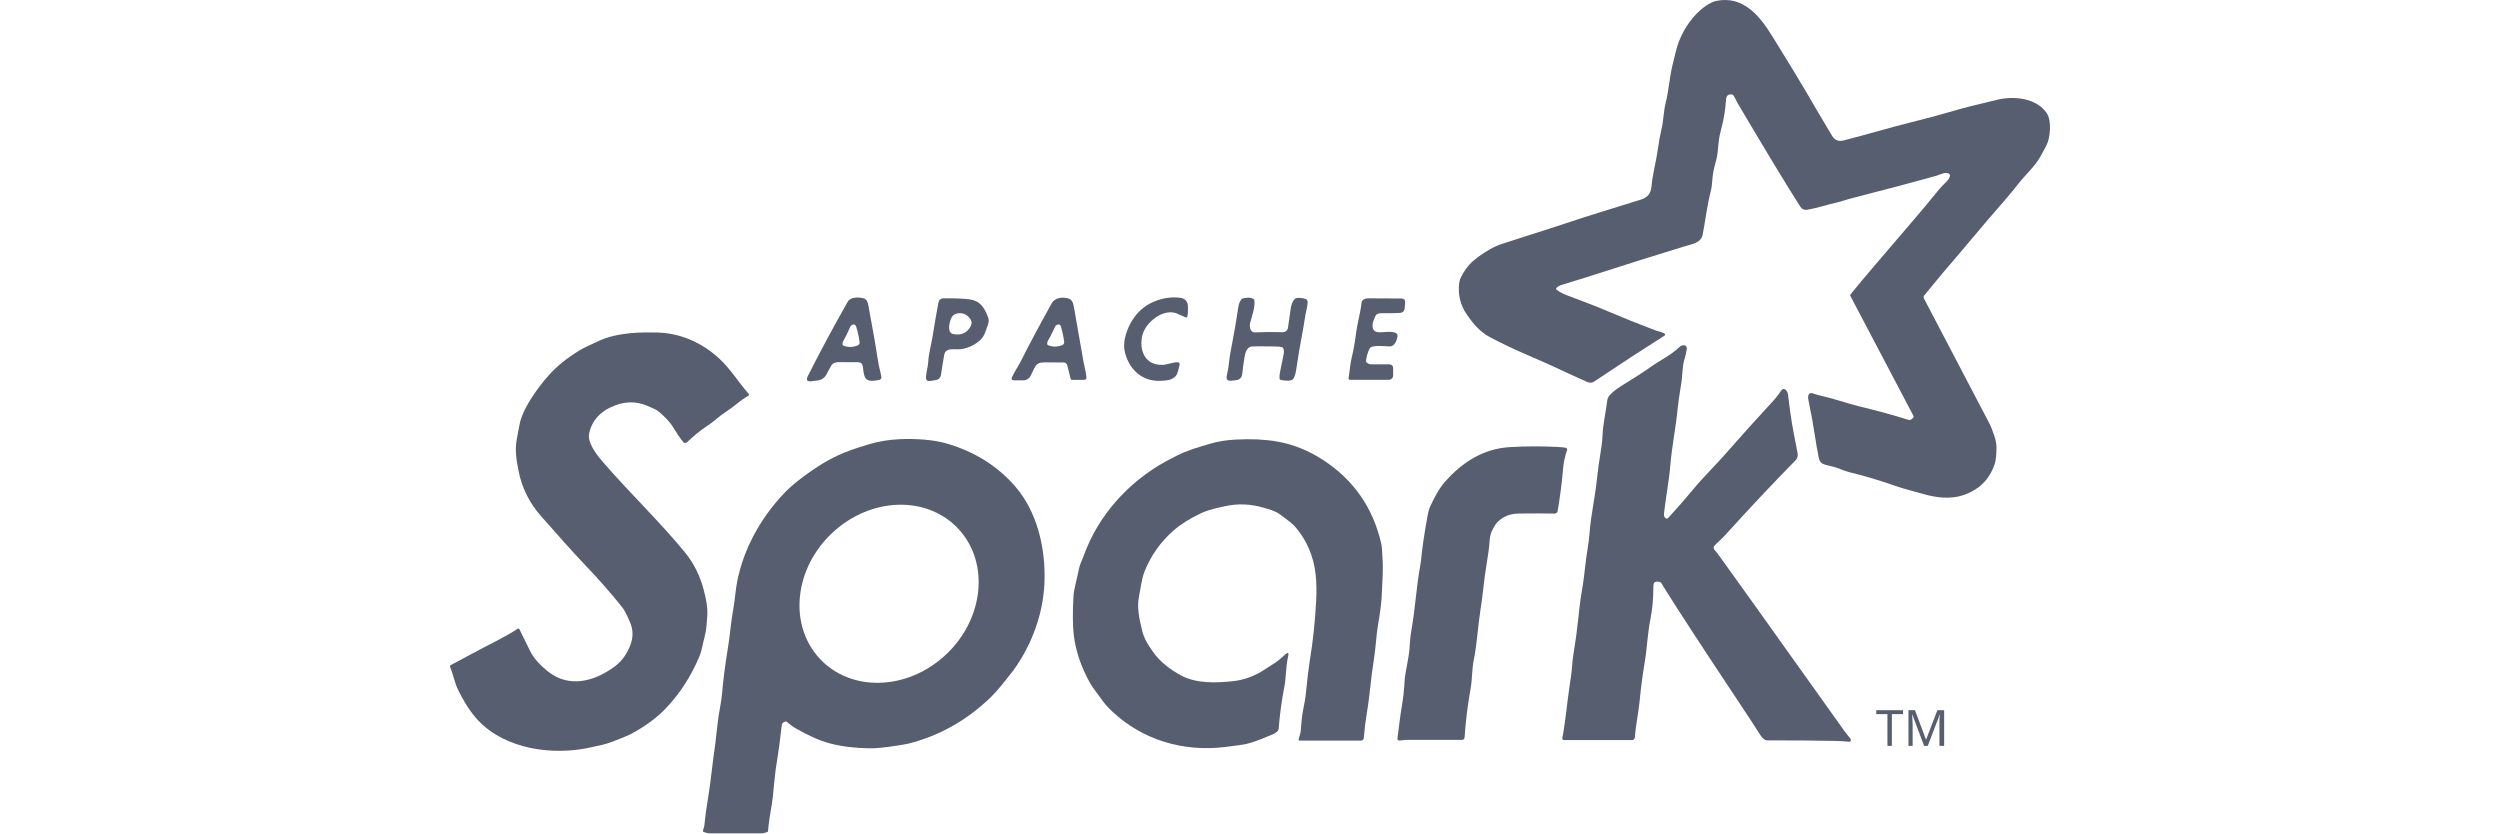
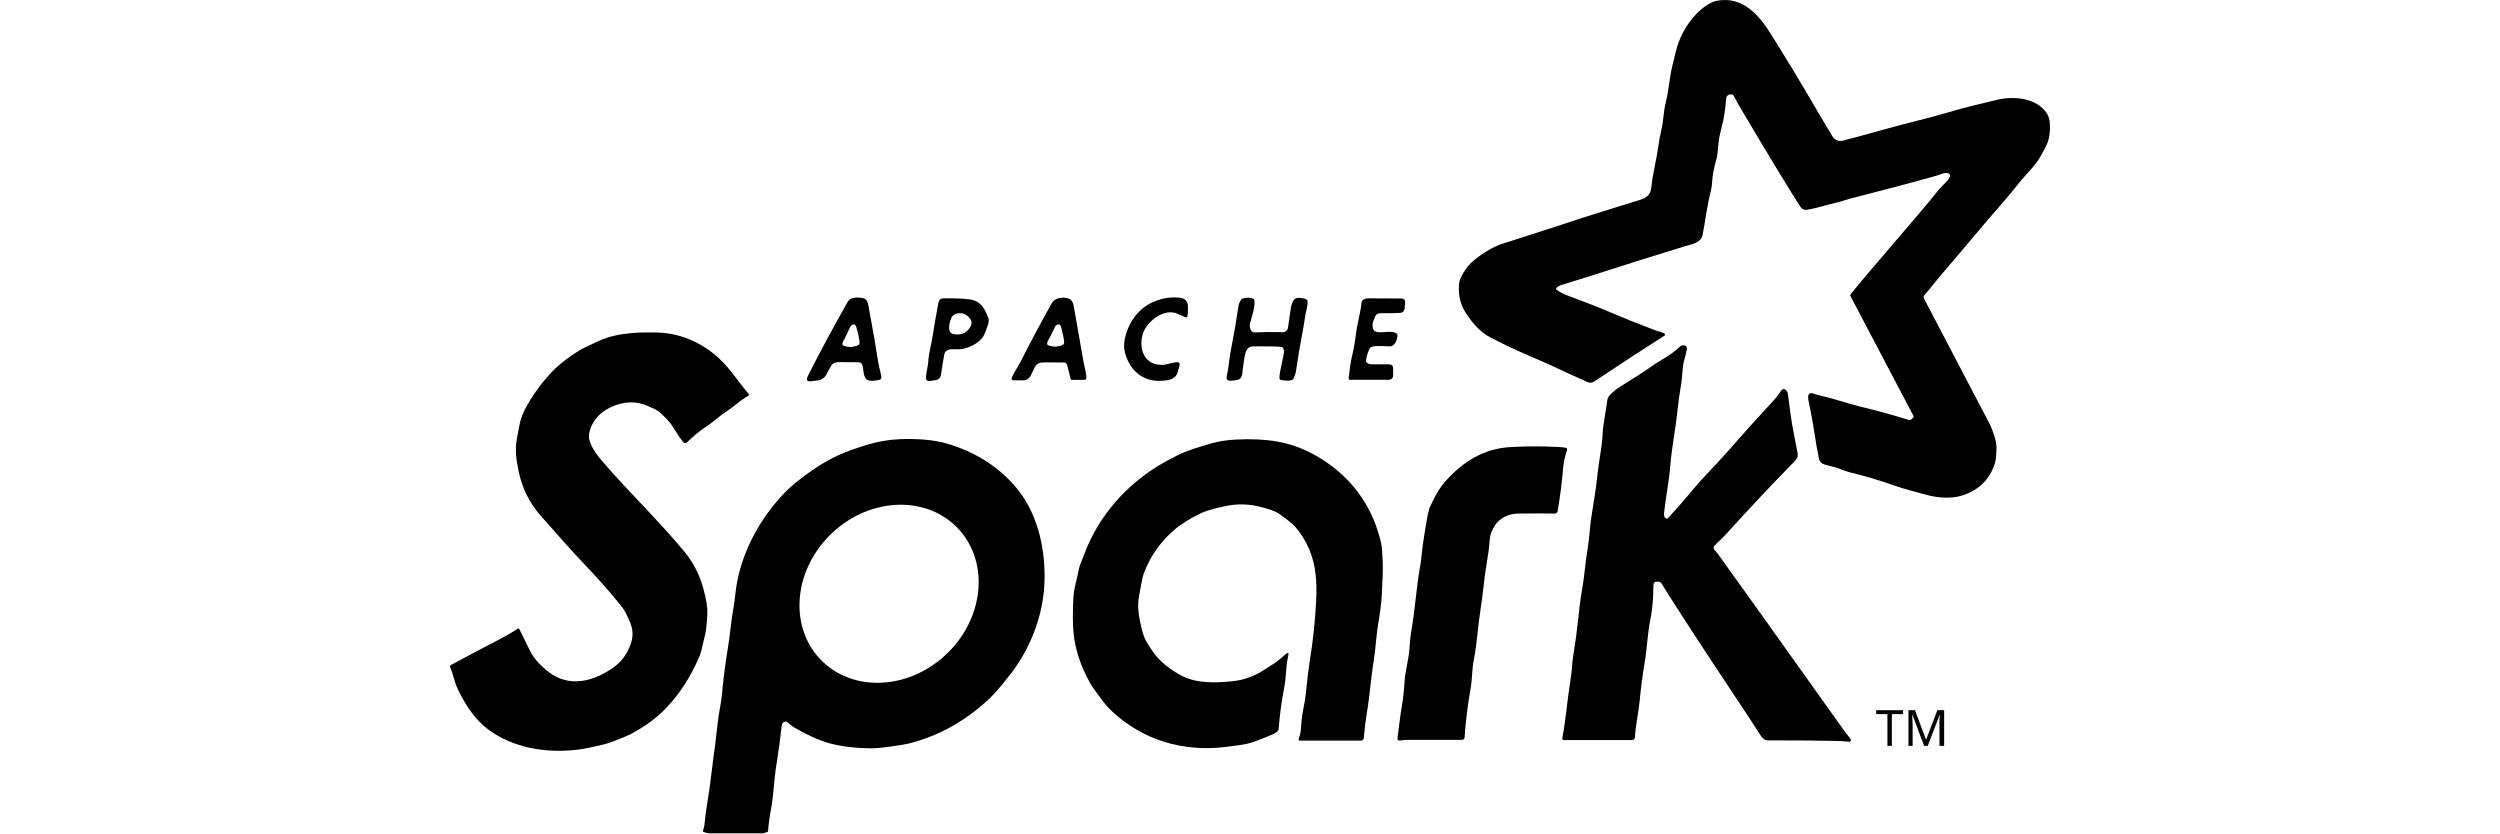
<svg xmlns="http://www.w3.org/2000/svg" width="150px" height="50px" viewBox="0 0 150 50" version="1.1">
  <g id="spark" stroke="none" stroke-width="1" fill="none" fill-rule="evenodd">
-     <g id="spark备份" transform="translate(27, 0)" fill="#565E6F">
+     <g id="spark备份" transform="translate(27, 0)" fill="currentColor">
      <g id="image-(7)" transform="translate(-0, 0)" fill-rule="nonzero">
        <path d="M66.382,17.289 C66.36,17.318 66.365,17.359 66.394,17.381 C66.559,17.508 66.74,17.609 66.938,17.686 C68.043,18.11 68.647,18.322 69.582,18.724 C70.286,19.027 71.198,19.392 72.318,19.821 C72.47,19.879 72.705,19.917 72.869,20.013 C72.891,20.025 72.904,20.049 72.905,20.074 C72.905,20.099 72.892,20.123 72.871,20.136 C71.575,20.958 70.164,21.879 68.639,22.899 C68.518,22.98 68.379,22.984 68.219,22.912 C67.432,22.56 66.769,22.256 66.232,22.001 C66.023,21.902 65.434,21.643 64.466,21.223 C63.738,20.908 63.045,20.576 62.385,20.224 C61.815,19.922 61.38,19.419 60.995,18.851 C60.661,18.36 60.507,17.815 60.532,17.215 C60.542,16.979 60.579,16.795 60.643,16.663 C60.814,16.309 61.082,15.902 61.457,15.6 C62.053,15.119 62.622,14.792 63.164,14.618 C64.22,14.279 65.3,13.932 66.407,13.577 C66.556,13.528 66.699,13.481 66.835,13.435 C68.371,12.917 69.924,12.459 71.47,11.971 C71.848,11.852 72.053,11.599 72.086,11.212 C72.151,10.468 72.369,9.687 72.471,8.954 C72.538,8.471 72.611,8.071 72.689,7.753 C72.809,7.271 72.811,6.67 72.945,6.144 C73.12,5.464 73.183,4.572 73.345,3.928 C73.436,3.564 73.502,3.299 73.54,3.131 C73.739,2.26 74.201,1.432 74.809,0.806 C75.08,0.526 75.587,0.13 75.981,0.052 C77.579,-0.265 78.562,0.924 79.306,2.124 C80.327,3.77 81.021,4.912 81.39,5.549 C81.92,6.462 82.431,7.328 82.924,8.147 C83.084,8.411 83.312,8.506 83.606,8.43 C85.195,8.021 86.352,7.665 87.573,7.361 C88.586,7.109 89.378,6.898 89.948,6.727 C90.955,6.426 91.581,6.29 92.86,5.981 C93.846,5.743 95.229,5.885 95.822,6.818 C96.111,7.273 96.005,8.265 95.809,8.671 C95.72,8.855 95.586,9.106 95.407,9.423 C95.08,10.003 94.5,10.505 94.062,11.076 C93.549,11.743 92.742,12.627 92.269,13.19 C91.201,14.459 90.612,15.156 90.504,15.279 C89.901,15.97 89.217,16.786 88.454,17.727 C88.412,17.778 88.405,17.849 88.436,17.907 C88.999,18.976 90.317,21.493 92.39,25.457 C92.453,25.576 92.542,25.807 92.659,26.149 C92.745,26.4 92.789,26.638 92.789,26.865 C92.788,27.298 92.753,27.619 92.684,27.829 C92.375,28.771 91.735,29.401 90.765,29.719 C90.018,29.964 89.151,29.86 88.41,29.643 C87.84,29.477 87.288,29.353 86.732,29.157 C85.819,28.834 84.893,28.558 83.954,28.33 C83.579,28.239 83.265,28.051 82.866,27.974 C82.771,27.955 82.637,27.92 82.466,27.868 C82.079,27.75 82.139,27.405 82.059,27.101 C82.031,26.996 81.988,26.752 81.931,26.369 C81.81,25.565 81.666,24.765 81.499,23.969 C81.479,23.873 81.48,23.787 81.503,23.712 C81.518,23.665 81.55,23.626 81.594,23.604 C81.637,23.582 81.687,23.578 81.734,23.594 C81.948,23.666 82.156,23.724 82.357,23.768 C83.043,23.918 83.769,24.189 84.484,24.363 C85.652,24.647 86.641,24.918 87.452,25.174 C87.55,25.205 87.622,25.205 87.667,25.173 C87.722,25.133 87.768,25.089 87.806,25.043 C87.823,25.021 87.826,24.991 87.814,24.965 L84.019,17.75 C84.005,17.725 84.008,17.694 84.026,17.671 C84.941,16.531 85.916,15.434 86.73,14.468 C87.347,13.735 88.407,12.532 89.207,11.531 C89.31,11.401 89.422,11.273 89.543,11.146 C89.739,10.942 89.984,10.744 90,10.538 C90.003,10.506 89.992,10.475 89.969,10.451 C89.794,10.263 89.417,10.477 89.213,10.535 C88.084,10.857 86.327,11.324 83.945,11.937 C83.757,11.985 83.513,12.079 83.286,12.13 C82.672,12.267 82.068,12.477 81.451,12.583 C81.26,12.615 81.112,12.549 81.008,12.385 C80.229,11.168 78.981,9.107 77.265,6.204 C77.171,6.046 77.091,5.83 76.996,5.712 C76.975,5.686 76.949,5.672 76.916,5.669 C76.695,5.643 76.578,5.741 76.564,5.962 C76.523,6.563 76.437,7.113 76.304,7.613 C76.207,7.973 76.147,8.265 76.123,8.488 C76.075,8.935 76.066,9.288 75.955,9.671 C75.829,10.11 75.757,10.485 75.74,10.798 C75.725,11.059 75.693,11.289 75.642,11.487 C75.425,12.337 75.334,13.18 75.16,14.078 C75.064,14.577 74.527,14.643 74.093,14.775 C72.495,15.261 70.502,15.888 68.114,16.657 C67.734,16.779 67.26,16.926 66.693,17.097 C66.55,17.14 66.446,17.204 66.382,17.289 Z" id="路径" />
        <path d="M24.752,21.925 C24.697,21.756 24.596,21.735 24.432,21.733 C23.771,21.725 23.393,21.723 23.3,21.728 C23.125,21.737 22.973,21.775 22.874,21.942 C22.777,22.105 22.687,22.27 22.604,22.436 C22.489,22.667 22.303,22.798 22.048,22.829 L21.683,22.874 C21.42,22.905 21.349,22.803 21.469,22.566 C22.205,21.106 23.002,19.621 23.86,18.111 C24.033,17.806 24.522,17.818 24.818,17.899 C25.001,17.949 25.068,18.139 25.099,18.307 C25.384,19.831 25.584,20.981 25.699,21.76 C25.74,22.031 25.843,22.341 25.883,22.616 C25.896,22.696 25.844,22.772 25.766,22.79 C25.557,22.839 25.168,22.905 25.001,22.765 C24.781,22.581 24.813,22.114 24.752,21.925 Z M23.615,20.425 C23.567,20.506 23.545,20.586 23.549,20.665 C23.552,20.7 23.569,20.724 23.6,20.737 C23.872,20.847 24.158,20.844 24.458,20.727 C24.539,20.695 24.588,20.612 24.576,20.526 C24.536,20.228 24.472,19.932 24.383,19.639 C24.329,19.456 24.223,19.421 24.067,19.535 C24.051,19.547 24.038,19.562 24.029,19.581 C23.895,19.862 23.773,20.158 23.615,20.425 Z" id="形状" />
        <path d="M43.766,21.934 C43.705,22.141 43.677,22.462 43.487,22.62 C43.247,22.82 43.021,22.826 42.675,22.848 C41.564,22.915 40.778,22.213 40.501,21.167 C40.428,20.887 40.427,20.59 40.5,20.277 C40.72,19.328 41.309,18.496 42.2,18.114 C42.743,17.881 43.281,17.799 43.812,17.868 C44.112,17.906 44.267,18.082 44.278,18.395 C44.287,18.649 44.274,18.85 44.238,18.996 C44.233,19.017 44.219,19.034 44.2,19.042 C44.181,19.051 44.159,19.051 44.141,19.042 C44.028,18.986 43.855,18.91 43.623,18.813 C43.147,18.616 42.599,18.831 42.219,19.14 C41.795,19.487 41.557,19.881 41.503,20.323 C41.452,20.733 41.51,21.079 41.678,21.363 C41.891,21.72 42.241,21.897 42.73,21.892 C42.994,21.889 43.336,21.748 43.611,21.734 C43.756,21.727 43.808,21.794 43.766,21.934 Z" id="路径" />
        <path d="M37.034,21.916 C37.009,21.816 36.919,21.747 36.817,21.748 C36.447,21.751 36.075,21.749 35.699,21.744 C35.408,21.739 35.204,21.79 35.081,22.05 C35.008,22.207 34.925,22.376 34.832,22.557 C34.749,22.719 34.584,22.82 34.403,22.82 L33.844,22.82 C33.709,22.82 33.668,22.758 33.721,22.634 C33.851,22.323 34.085,21.999 34.226,21.717 C34.746,20.685 35.373,19.509 36.107,18.189 C36.29,17.861 36.752,17.81 37.076,17.9 C37.331,17.97 37.392,18.18 37.436,18.429 C37.63,19.535 37.821,20.625 38.009,21.7 C38.053,21.951 38.156,22.316 38.185,22.62 C38.196,22.735 38.144,22.792 38.03,22.792 L37.319,22.792 C37.281,22.793 37.248,22.766 37.238,22.729 L37.034,21.916 Z M35.899,20.403 C35.85,20.482 35.828,20.561 35.832,20.639 C35.833,20.674 35.85,20.697 35.881,20.71 C36.148,20.823 36.431,20.824 36.73,20.712 C36.811,20.682 36.86,20.601 36.85,20.516 C36.814,20.22 36.754,19.927 36.67,19.635 C36.618,19.452 36.514,19.417 36.359,19.528 C36.343,19.539 36.33,19.554 36.32,19.572 C36.184,19.849 36.059,20.14 35.899,20.403 Z" id="形状" />
        <path d="M49.913,20.828 C49.834,20.804 49.696,20.79 49.5,20.788 C48.887,20.779 48.437,20.778 48.15,20.784 C47.826,20.791 47.72,21.128 47.668,21.446 C47.612,21.789 47.568,22.115 47.537,22.424 C47.513,22.659 47.385,22.788 47.151,22.813 L46.875,22.842 C46.648,22.866 46.559,22.766 46.609,22.542 C46.676,22.244 46.723,21.954 46.75,21.673 C46.77,21.465 46.818,21.175 46.892,20.801 C47.03,20.106 47.17,19.291 47.31,18.355 C47.328,18.233 47.385,18.102 47.481,17.96 C47.499,17.934 47.524,17.917 47.556,17.91 C47.779,17.858 48.03,17.813 48.219,17.949 C48.246,17.968 48.261,17.993 48.265,18.026 C48.314,18.425 48.11,18.997 48.005,19.389 C47.96,19.556 47.997,19.957 48.295,19.944 C48.843,19.918 49.398,19.914 49.96,19.932 C50.12,19.938 50.258,19.82 50.279,19.661 C50.353,19.119 50.409,18.723 50.45,18.473 C50.484,18.261 50.553,18.091 50.658,17.963 C50.787,17.807 51.192,17.881 51.347,17.945 C51.42,17.975 51.466,18.049 51.46,18.129 C51.449,18.272 51.434,18.385 51.414,18.467 C51.294,18.971 51.25,19.436 51.152,19.934 C51.013,20.642 50.887,21.388 50.774,22.171 C50.744,22.381 50.691,22.559 50.616,22.705 C50.512,22.909 50.035,22.835 49.85,22.795 C49.805,22.786 49.773,22.747 49.77,22.7 C49.764,22.582 49.777,22.444 49.809,22.288 C49.916,21.76 49.985,21.424 50.015,21.28 C50.05,21.117 50.041,20.987 49.988,20.89 C49.971,20.86 49.946,20.839 49.913,20.828 Z" id="路径" />
        <path d="M30.468,20.959 C30.131,20.96 29.734,20.881 29.654,21.289 C29.607,21.527 29.543,21.922 29.461,22.474 C29.434,22.666 29.324,22.777 29.134,22.807 L28.817,22.856 C28.631,22.885 28.544,22.805 28.558,22.616 C28.582,22.278 28.679,22.003 28.695,21.697 C28.721,21.213 28.884,20.631 28.948,20.229 C29.057,19.538 29.172,18.867 29.293,18.218 C29.331,18.007 29.404,17.899 29.638,17.898 C30.292,17.893 30.798,17.914 31.156,17.96 C31.795,18.042 32.04,18.412 32.282,19.028 C32.337,19.167 32.338,19.311 32.285,19.458 C32.118,19.924 32.063,20.2 31.748,20.464 C31.41,20.747 30.938,20.957 30.468,20.959 Z M31.211,19.128 C30.996,18.838 30.724,18.735 30.396,18.817 C30.236,18.857 30.124,18.958 30.06,19.12 C29.961,19.373 29.806,19.978 30.207,20.047 C30.684,20.131 31.028,19.974 31.239,19.578 C31.324,19.418 31.315,19.268 31.211,19.128 Z" id="形状" />
        <path d="M55.031,21.779 C55.106,21.83 55.18,21.858 55.237,21.858 L56.345,21.861 C56.507,21.861 56.589,21.943 56.589,22.105 L56.589,22.491 C56.589,22.691 56.489,22.79 56.29,22.79 L54.006,22.79 C53.978,22.791 53.953,22.779 53.935,22.758 C53.918,22.737 53.91,22.709 53.915,22.682 C53.995,22.22 54.003,21.844 54.114,21.404 C54.211,21.013 54.293,20.555 54.358,20.028 C54.439,19.37 54.613,18.859 54.691,18.173 C54.712,17.988 54.891,17.9 55.091,17.9 C55.946,17.898 56.606,17.901 57.071,17.909 C57.247,17.912 57.326,18.001 57.309,18.177 L57.279,18.493 C57.262,18.669 57.166,18.763 56.99,18.774 C56.699,18.792 56.334,18.798 55.895,18.792 C55.729,18.79 55.589,18.819 55.508,18.993 C55.413,19.2 55.362,19.356 55.355,19.461 C55.329,19.843 55.5,19.95 55.866,19.935 C56.152,19.923 56.455,19.865 56.726,19.967 C56.812,19.999 56.864,20.088 56.851,20.179 C56.817,20.416 56.678,20.789 56.393,20.783 C56.048,20.775 55.485,20.709 55.247,20.836 C55.218,20.852 55.197,20.874 55.182,20.903 C55.072,21.12 55,21.357 54.965,21.613 C54.955,21.688 54.977,21.743 55.031,21.779 Z" id="路径" />
        <path d="M8.361,26.398 C8.517,26.932 8.843,27.336 9.235,27.789 C10.728,29.52 12.622,31.338 14.1,33.146 C14.627,33.792 15.001,34.538 15.221,35.384 C15.362,35.93 15.463,36.395 15.44,36.909 C15.435,37.021 15.416,37.252 15.385,37.602 C15.347,38.025 15.222,38.381 15.133,38.817 C15.091,39.024 15.04,39.199 14.982,39.34 C14.475,40.564 13.79,41.625 12.929,42.523 C12.392,43.083 11.69,43.595 10.823,44.058 C10.716,44.115 10.365,44.26 9.771,44.491 C9.31,44.67 8.986,44.722 8.442,44.844 C6.205,45.345 3.345,44.98 1.685,43.221 C1.24,42.749 0.827,42.107 0.443,41.296 C0.27,40.929 0.191,40.449 0.009,40.03 C-0.013,39.982 0.007,39.926 0.053,39.902 C0.641,39.589 1.208,39.285 1.755,38.992 C2.342,38.675 3.346,38.199 4.063,37.725 C4.08,37.713 4.1,37.71 4.12,37.715 C4.139,37.721 4.155,37.734 4.164,37.753 C4.259,37.95 4.475,38.388 4.812,39.069 C5.016,39.481 5.379,39.893 5.899,40.303 C7.147,41.288 8.645,40.893 9.856,40.01 C10.304,39.684 10.632,39.232 10.84,38.653 C10.985,38.249 10.997,37.815 10.823,37.392 C10.629,36.92 10.469,36.605 10.342,36.448 C9.567,35.488 9.036,34.879 8.169,33.966 C7.684,33.456 7.255,32.99 6.881,32.568 C6.098,31.683 5.631,31.156 5.48,30.988 C4.765,30.186 4.308,29.266 4.108,28.226 C3.984,27.584 3.885,27.017 4.007,26.351 C4.12,25.73 4.19,25.372 4.217,25.276 C4.321,24.897 4.522,24.469 4.819,23.992 C5.145,23.468 5.521,22.967 5.948,22.489 C6.398,21.984 7,21.498 7.752,21.033 C7.941,20.915 8.351,20.715 8.984,20.432 C9.488,20.205 10.112,20.057 10.853,19.988 C11.253,19.951 11.769,19.938 12.401,19.951 C13.809,19.977 15.1,20.549 16.138,21.497 C16.814,22.116 17.321,22.949 17.927,23.643 C17.94,23.657 17.945,23.676 17.942,23.694 C17.939,23.713 17.928,23.729 17.912,23.738 C17.666,23.88 17.43,24.045 17.204,24.233 C16.77,24.593 16.348,24.817 15.941,25.172 C15.802,25.294 15.611,25.436 15.367,25.597 C15.017,25.83 14.634,26.144 14.218,26.538 C14.187,26.568 14.146,26.583 14.103,26.58 C14.061,26.577 14.021,26.557 13.995,26.524 C13.811,26.296 13.613,26.008 13.402,25.658 C13.178,25.289 12.888,25.013 12.57,24.732 C12.389,24.571 12.165,24.493 11.873,24.363 C11.15,24.041 10.396,24.07 9.613,24.45 C8.991,24.752 8.587,25.202 8.401,25.798 C8.327,26.035 8.313,26.235 8.361,26.398 Z" id="路径" />
        <path d="M72.941,31.096 C72.989,31.127 73.052,31.119 73.091,31.077 C73.637,30.485 74.123,29.93 74.548,29.411 C75.143,28.684 75.99,27.857 76.633,27.117 C77.446,26.185 78.373,25.155 79.416,24.027 C79.593,23.836 79.72,23.649 79.895,23.405 C79.923,23.367 79.967,23.343 80.014,23.34 C80.061,23.337 80.107,23.355 80.139,23.39 C80.225,23.482 80.265,23.54 80.282,23.687 C80.289,23.749 80.335,24.107 80.42,24.76 C80.533,25.62 80.721,26.451 80.855,27.182 C80.887,27.356 80.854,27.497 80.725,27.627 C79.393,28.982 77.984,30.48 76.498,32.121 C76.305,32.334 76.046,32.547 75.867,32.738 C75.802,32.807 75.801,32.915 75.865,32.986 C75.959,33.09 76.05,33.204 76.138,33.326 C76.904,34.398 77.466,35.181 77.824,35.676 C77.874,35.745 77.989,35.905 78.168,36.156 C80.89,39.966 82.707,42.513 83.619,43.797 C83.731,43.953 83.855,44.112 83.991,44.274 C84.032,44.323 84.053,44.37 84.052,44.413 C84.052,44.439 84.041,44.464 84.021,44.481 C84.002,44.499 83.976,44.507 83.95,44.505 C83.656,44.477 83.405,44.461 83.197,44.457 C82.24,44.434 80.857,44.422 79.047,44.422 C78.951,44.422 78.855,44.375 78.757,44.28 C78.707,44.232 78.644,44.146 78.567,44.022 C78.4,43.75 77.97,43.093 77.277,42.05 C75.125,38.812 73.663,36.572 72.891,35.33 C72.791,35.169 72.723,35.058 72.688,34.997 C72.651,34.933 72.564,34.899 72.427,34.897 C72.279,34.895 72.205,34.977 72.204,35.143 C72.201,35.905 72.143,36.569 72.029,37.133 C71.845,38.033 71.836,38.836 71.668,39.836 C71.545,40.571 71.45,41.3 71.383,42.022 C71.314,42.761 71.145,43.467 71.093,44.241 C71.087,44.334 71.01,44.406 70.918,44.405 L66.835,44.405 C66.806,44.405 66.778,44.392 66.76,44.37 C66.741,44.347 66.734,44.318 66.739,44.289 C66.939,43.252 67.025,42.134 67.175,41.165 C67.257,40.641 67.301,40.306 67.309,40.161 C67.328,39.821 67.365,39.486 67.422,39.155 C67.525,38.545 67.614,37.885 67.689,37.177 C67.759,36.506 67.811,36.071 67.845,35.872 C67.942,35.295 68.029,34.773 68.093,34.138 C68.175,33.335 68.327,32.635 68.382,31.895 C68.453,30.93 68.708,29.811 68.808,28.807 C68.853,28.364 68.947,27.685 69.09,26.772 C69.122,26.565 69.143,26.336 69.154,26.085 C69.184,25.401 69.368,24.627 69.426,24.086 C69.442,23.934 69.491,23.814 69.571,23.726 C69.759,23.521 69.984,23.338 70.244,23.179 C71.054,22.681 71.657,22.291 72.053,22.008 C72.584,21.629 73.22,21.337 73.747,20.839 C73.826,20.764 73.915,20.722 74.014,20.714 C74.069,20.71 74.124,20.73 74.162,20.771 C74.2,20.811 74.218,20.867 74.21,20.922 C74.184,21.116 74.141,21.31 74.08,21.506 C73.917,22.033 73.963,22.49 73.874,23.015 C73.765,23.658 73.689,24.206 73.644,24.657 C73.539,25.725 73.314,26.787 73.223,27.888 C73.143,28.871 72.965,29.7 72.841,30.795 C72.825,30.943 72.858,31.043 72.941,31.096 Z" id="路径" />
        <path d="M18.78,50 L15.539,50 C15.415,49.988 15.304,49.957 15.205,49.908 C15.176,49.893 15.166,49.87 15.177,49.839 C15.228,49.685 15.257,49.573 15.264,49.503 C15.314,49.004 15.371,48.563 15.437,48.179 C15.646,46.961 15.741,45.819 15.923,44.578 C15.945,44.427 15.993,44.008 16.068,43.318 C16.13,42.751 16.275,42.163 16.32,41.649 C16.397,40.767 16.509,39.884 16.655,39.002 C16.727,38.565 16.792,38.088 16.848,37.571 C16.929,36.835 17.048,36.361 17.119,35.661 C17.323,33.669 18.225,31.754 19.521,30.186 C19.931,29.69 20.331,29.286 20.72,28.973 C21.634,28.238 22.495,27.683 23.305,27.31 C23.74,27.109 24.34,26.894 25.104,26.666 C25.717,26.483 26.342,26.378 26.981,26.351 C27.953,26.312 28.993,26.371 29.838,26.621 C31.481,27.107 32.83,27.952 33.888,29.157 C35.219,30.672 35.742,32.858 35.669,34.928 C35.601,36.822 34.91,38.685 33.806,40.22 C33.739,40.314 33.518,40.592 33.143,41.055 C32.878,41.384 32.641,41.648 32.432,41.849 C30.986,43.236 29.339,44.16 27.491,44.62 C27.311,44.665 26.922,44.728 26.325,44.808 C25.842,44.873 25.451,44.903 25.152,44.899 C24.276,44.887 23.488,44.788 22.788,44.602 C22.177,44.439 21.478,44.128 20.692,43.671 C20.53,43.577 20.357,43.433 20.213,43.314 C20.19,43.294 20.162,43.287 20.131,43.292 C19.994,43.314 19.919,43.39 19.904,43.521 C19.802,44.42 19.715,45.081 19.642,45.506 C19.564,45.955 19.503,46.417 19.46,46.892 C19.393,47.629 19.342,48.093 19.307,48.284 C19.195,48.883 19.12,49.409 19.083,49.862 C19.081,49.895 19.063,49.917 19.031,49.926 L18.78,50 Z M30.517,31.747 C28.646,29.718 25.261,29.81 22.956,31.953 C20.651,34.096 20.3,37.477 22.171,39.506 C24.042,41.534 27.428,41.442 29.732,39.299 C32.037,37.157 32.389,33.775 30.517,31.747 L30.517,31.747 Z" id="形状" />
        <path d="M51.041,43.894 C51.042,43.885 51.062,43.646 51.102,43.18 C51.143,42.686 51.296,42.145 51.339,41.725 C51.438,40.733 51.523,40.028 51.592,39.61 C51.779,38.479 51.905,37.288 51.97,36.039 C52,35.477 51.99,34.96 51.94,34.487 C51.821,33.374 51.407,32.409 50.698,31.59 C50.581,31.455 50.279,31.211 49.793,30.859 C49.493,30.641 49.098,30.547 48.812,30.462 C48.032,30.231 47.256,30.202 46.484,30.375 C46.085,30.465 45.522,30.577 45.067,30.79 C44.392,31.109 43.839,31.456 43.41,31.833 C42.64,32.508 42.062,33.323 41.676,34.278 C41.497,34.722 41.445,35.276 41.344,35.767 C41.208,36.432 41.346,37.079 41.521,37.807 C41.644,38.322 41.852,38.639 42.17,39.097 C42.596,39.711 43.234,40.191 43.888,40.538 C44.804,41.024 45.971,40.978 46.992,40.868 C47.569,40.806 48.123,40.621 48.654,40.314 C48.656,40.313 48.943,40.129 49.516,39.762 C49.735,39.623 49.973,39.389 50.121,39.262 C50.286,39.121 50.343,39.155 50.293,39.362 C50.144,39.979 50.173,40.638 50.053,41.254 C49.896,42.057 49.785,42.88 49.721,43.721 C49.716,43.785 49.687,43.844 49.639,43.887 C49.465,44.041 49.259,44.1 49.058,44.187 C48.524,44.414 48.095,44.565 47.772,44.639 C47.599,44.677 47.179,44.737 46.512,44.819 C43.972,45.128 41.539,44.393 39.712,42.668 C39.468,42.437 39.268,42.21 39.113,41.987 C38.861,41.628 38.592,41.316 38.406,40.986 C37.86,40.011 37.532,39.036 37.422,38.062 C37.361,37.517 37.356,36.773 37.405,35.83 C37.434,35.285 37.637,34.696 37.726,34.18 C37.777,33.88 37.921,33.628 38.015,33.364 C38.885,30.926 40.712,28.908 42.958,27.679 C43.08,27.611 43.288,27.503 43.581,27.353 C44.241,27.015 44.936,26.819 45.676,26.605 C46.111,26.479 46.61,26.402 47.173,26.373 C48.084,26.325 48.903,26.365 49.631,26.492 C50.608,26.662 51.545,27.044 52.444,27.638 C54.241,28.826 55.385,30.485 55.875,32.615 C55.911,32.771 55.941,33.146 55.964,33.739 C55.98,34.129 55.959,34.812 55.902,35.786 C55.875,36.241 55.805,36.784 55.693,37.414 C55.581,38.038 55.547,38.868 55.43,39.588 C55.243,40.733 55.194,41.72 55.005,42.814 C54.942,43.179 54.882,43.67 54.826,44.289 C54.819,44.373 54.748,44.438 54.663,44.438 L50.99,44.438 C50.967,44.438 50.946,44.428 50.931,44.41 C50.917,44.392 50.912,44.369 50.918,44.346 C50.95,44.212 51.019,44.051 51.041,43.894 Z" id="路径" />
        <path d="M62.831,31.344 C62.733,31.446 62.624,31.628 62.501,31.889 C62.431,32.038 62.389,32.24 62.373,32.496 C62.351,32.841 62.294,33.278 62.202,33.806 C62.028,34.808 61.983,35.663 61.811,36.714 C61.683,37.499 61.614,38.695 61.432,39.568 C61.309,40.156 61.346,40.689 61.238,41.3 C61.058,42.314 60.937,43.298 60.874,44.252 C60.869,44.332 60.803,44.393 60.724,44.393 C59.375,44.394 58.298,44.393 57.493,44.391 C57.301,44.39 57.138,44.423 56.96,44.433 C56.927,44.434 56.896,44.421 56.874,44.396 C56.852,44.372 56.841,44.338 56.846,44.306 C56.953,43.547 56.993,43.053 57.116,42.335 C57.193,41.892 57.247,41.382 57.28,40.805 C57.304,40.379 57.512,39.577 57.565,38.975 C57.591,38.679 57.611,38.239 57.67,37.904 C57.908,36.591 57.972,35.285 58.211,33.956 C58.245,33.77 58.272,33.564 58.293,33.338 C58.345,32.806 58.456,32.055 58.628,31.086 C58.686,30.755 58.75,30.515 58.82,30.367 C59.061,29.855 59.326,29.328 59.715,28.889 C60.762,27.709 62.022,26.912 63.629,26.824 C64.563,26.772 65.487,26.769 66.399,26.814 C66.638,26.826 66.819,26.842 66.943,26.864 C66.973,26.869 66.999,26.887 67.015,26.913 C67.031,26.94 67.034,26.972 67.025,27.001 C66.898,27.378 66.818,27.727 66.784,28.131 C66.713,28.966 66.605,29.812 66.458,30.667 C66.443,30.754 66.367,30.817 66.279,30.816 C65.771,30.803 65.055,30.801 64.133,30.812 C63.597,30.818 63.163,30.996 62.831,31.344 Z" id="路径" />
      </g>
      <text id="TM备份" font-family="PingFangSC-Medium, PingFang SC" font-size="3" font-weight="400">
        <tspan x="85.544" y="44.754">TM</tspan>
      </text>
    </g>
  </g>
</svg>
